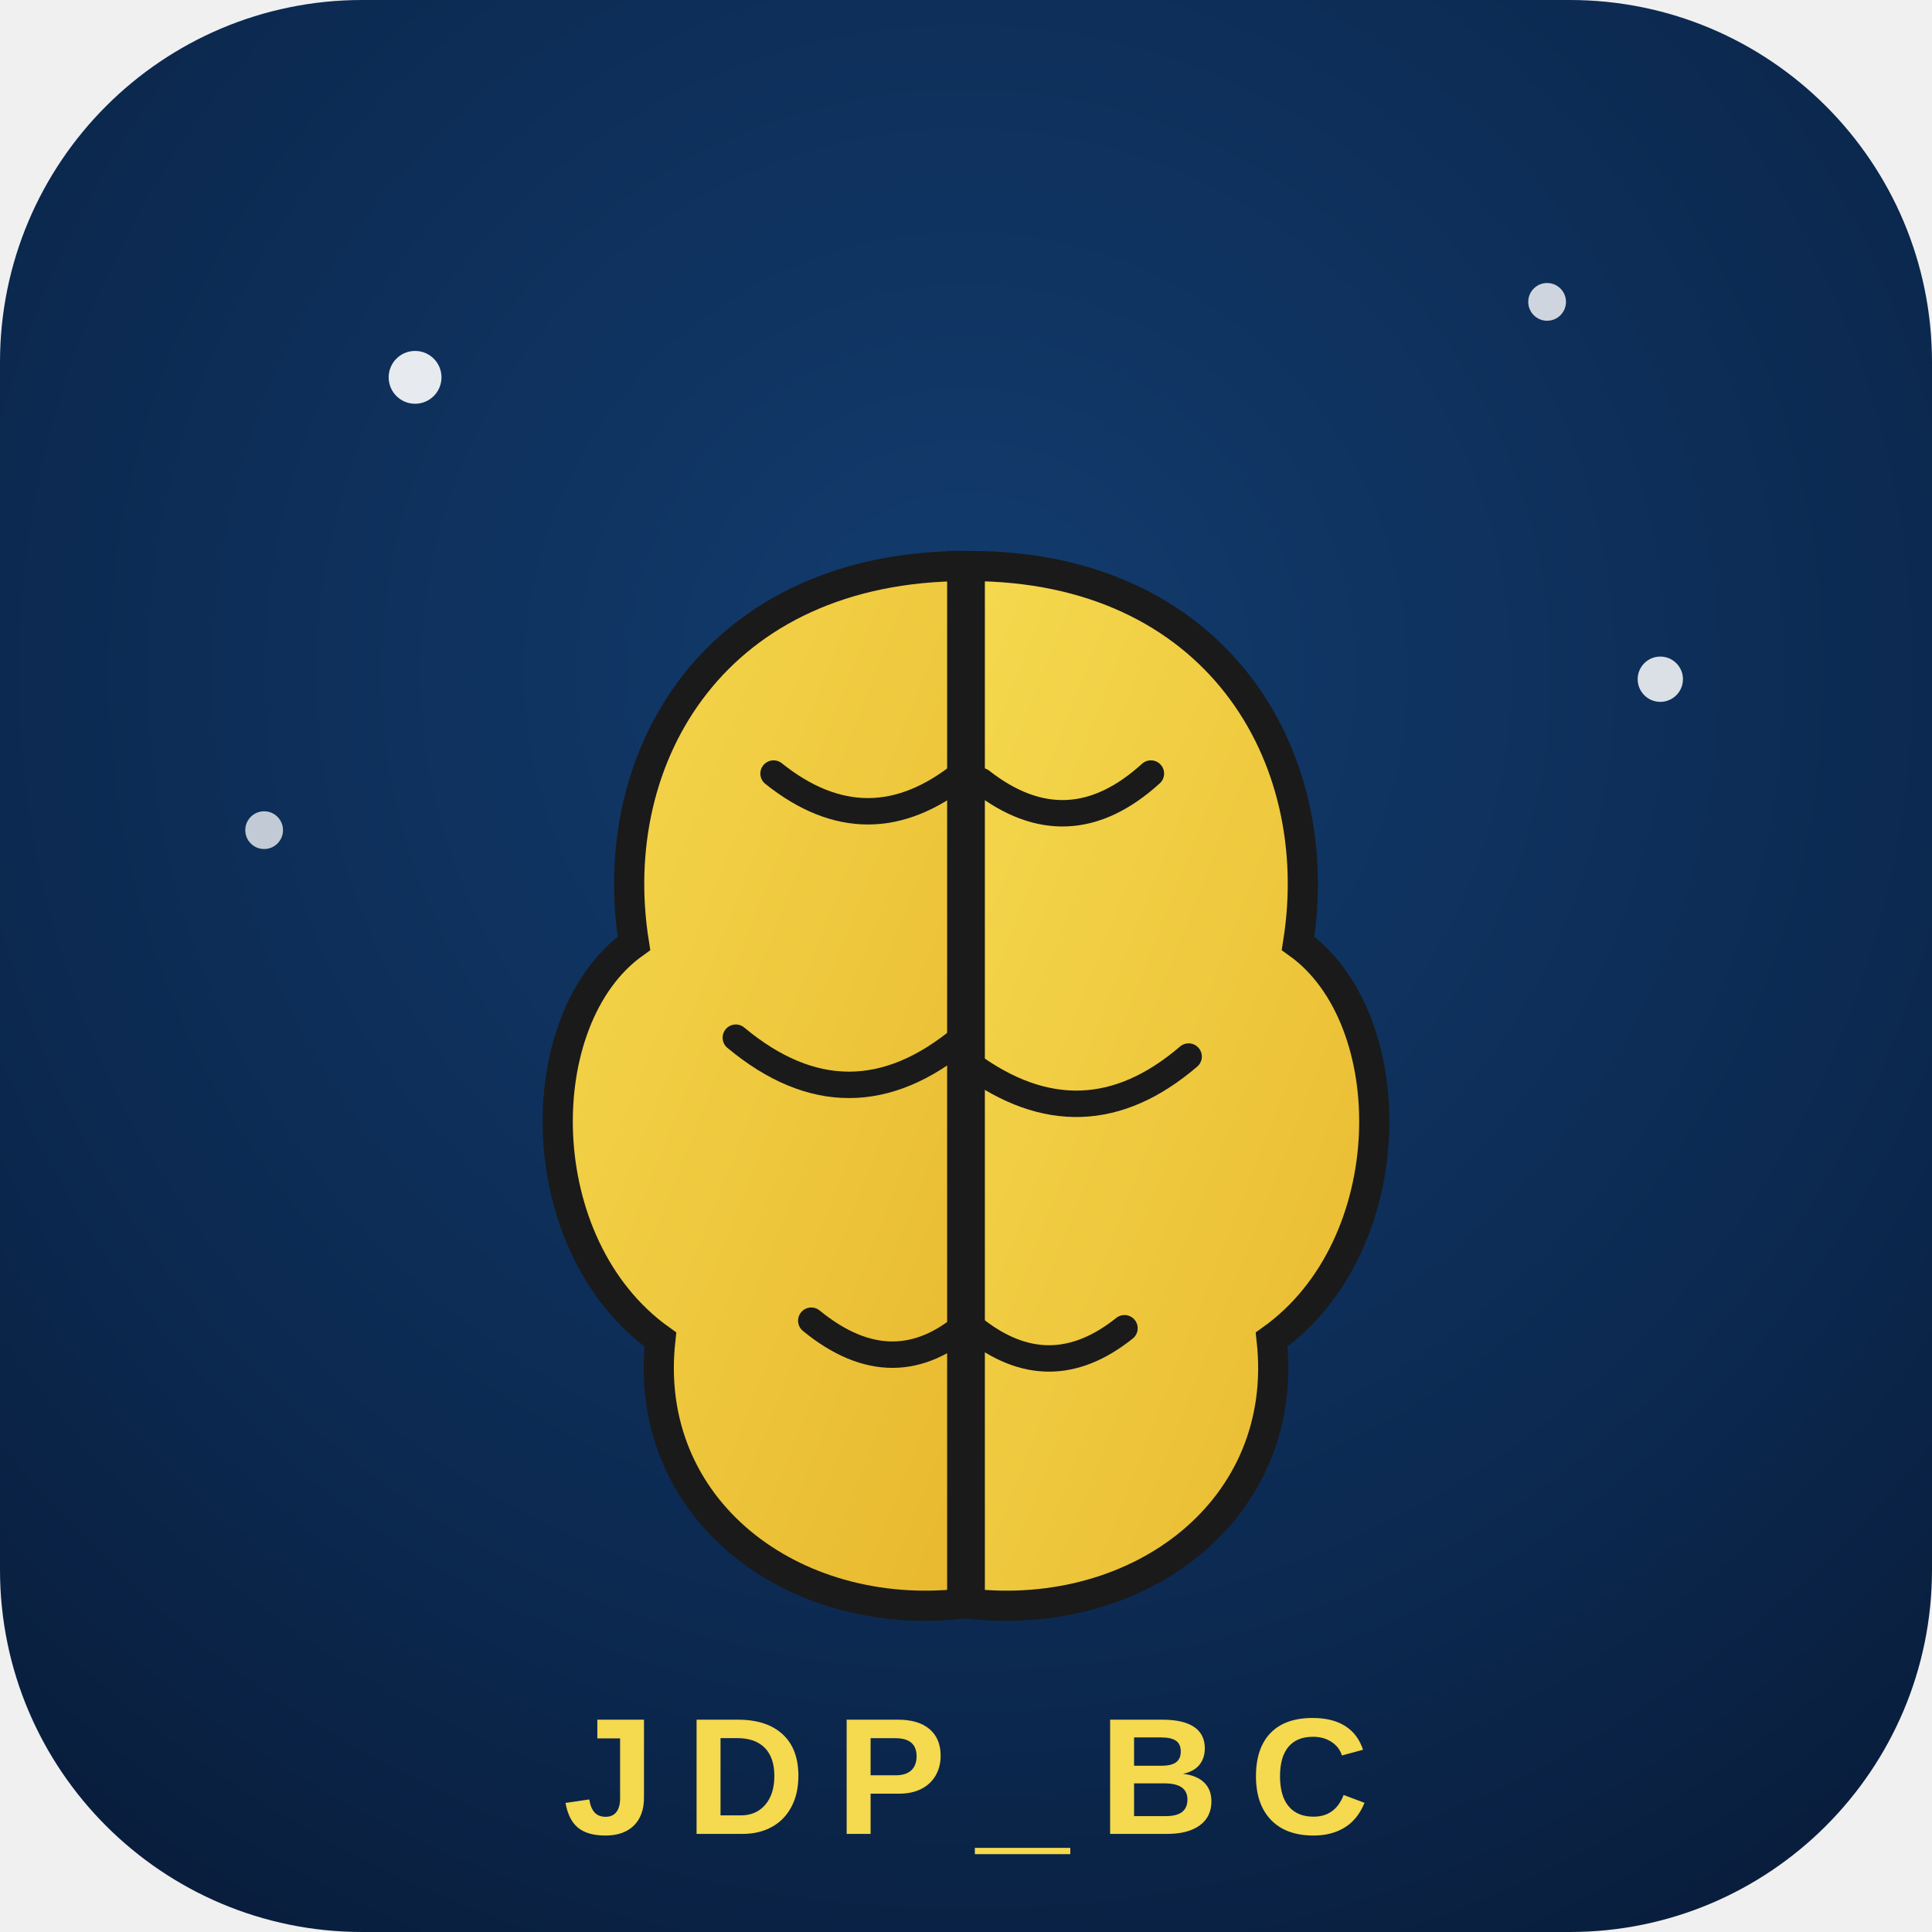
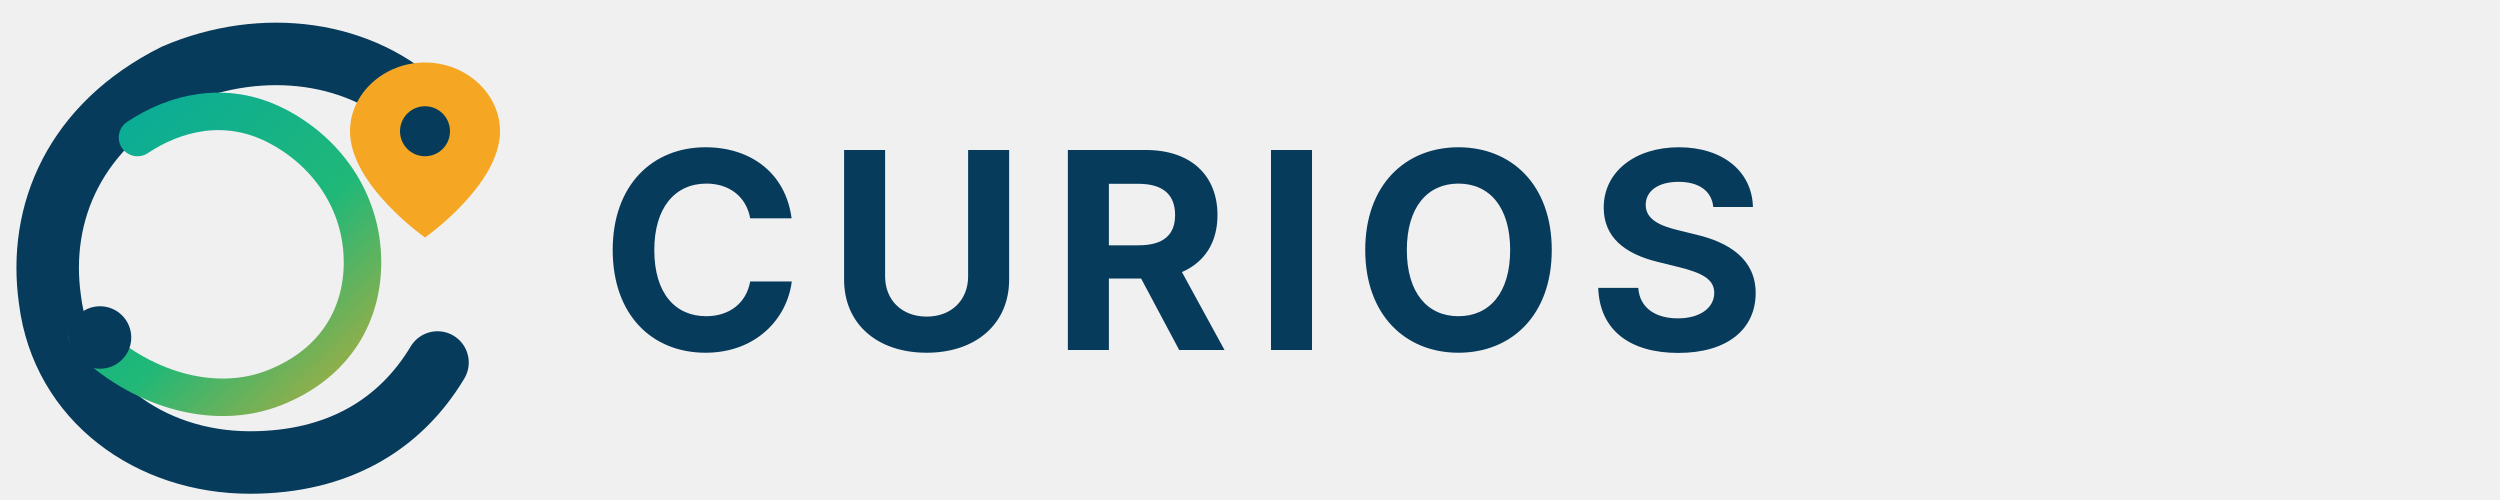
- <svg xmlns="http://www.w3.org/2000/svg" viewBox="0 0 512 512">
+ <svg xmlns="http://www.w3.org/2000/svg" viewBox="0 0 200 40" width="200" height="40" role="img" aria-labelledby="title desc">
  <defs>
-     <radialGradient id="bg" cx="50%" cy="35%" r="80%">
-       <stop offset="0%" stop-color="#123c6e" />
-       <stop offset="60%" stop-color="#0c2a52" />
-       <stop offset="100%" stop-color="#081b38" />
-     </radialGradient>
-     <linearGradient id="brain" x1="0" y1="0" x2="1" y2="1">
-       <stop offset="0%" stop-color="#f5d94e" />
-       <stop offset="100%" stop-color="#e8b82e" />
+     <linearGradient id="route" x1="4" y1="4" x2="34" y2="36" gradientUnits="userSpaceOnUse">
+       <stop offset="0" stop-color="#00A6A6" />
+       <stop offset="0.55" stop-color="#20B878" />
+       <stop offset="1" stop-color="#F5A623" />
    </linearGradient>
  </defs>
-   <rect width="512" height="512" rx="96" fill="url(#bg)" />
-   <circle cx="110" cy="100" r="7" fill="#fff" opacity="0.9" />
-   <circle cx="410" cy="80" r="5" fill="#fff" opacity="0.8" />
-   <circle cx="440" cy="180" r="6" fill="#fff" opacity="0.85" />
-   <circle cx="70" cy="220" r="5" fill="#fff" opacity="0.75" />
-   <g stroke="#1a1a1a" stroke-width="7" fill="none" stroke-linecap="round">
-     <path d="M256 150 C 190 150 160 200 168 250 C 140 270 140 330 175 355 C 170 400 210 430 255 425 L 255 150 Z" fill="url(#brain)" stroke-width="8" />
-     <path d="M257 150 C 322 150 352 200 344 250 C 372 270 372 330 337 355 C 342 400 302 430 257 425 L 257 150 Z" fill="url(#brain)" stroke-width="8" />
-     <path d="M205 205 q 25 20 50 0" />
-     <path d="M195 275 q 30 25 60 0" />
-     <path d="M215 350 q 22 18 42 0" />
-     <path d="M305 205 q -22 20 -45 2" />
-     <path d="M315 280 q -28 24 -58 2" />
-     <path d="M298 352 q -20 16 -40 0" />
-   </g>
-   <text x="256" y="486" font-family="Arial, sans-serif" font-size="44" font-weight="bold" fill="#f5d94e" text-anchor="middle" letter-spacing="8">JDP_BC</text>
+   <path d="M34 9        C29 4 21 3 14 6        C6 10 3 17 4 24        C5 32 12 37 20 37        C27 37 32 34 35 29" fill="none" stroke="#073B5C" stroke-width="5" stroke-linecap="round" />
+   <path d="M7 27        C11 31 17 33 22 31        C27 29 29 25 29 21        C29 16 26 12 22 10        C18 8 14 9 11 11" fill="none" stroke="url(#route)" stroke-width="3" stroke-linecap="round" stroke-dasharray="1 0" />
+   <circle cx="8" cy="27" r="2.5" fill="#073B5C" />
+   <path d="M34 5        C30.7 5 28 7.5 28 10.5        C28 14.8 34 19 34 19        C34 19 40 14.8 40 10.5        C40 7.5 37.3 5 34 5Z" fill="#F5A623" />
+   <circle cx="34" cy="10.5" r="2" fill="#073B5C" />
+   <text x="48" y="28" font-family="Inter, Poppins, Arial, sans-serif" font-size="22" font-weight="700" letter-spacing="1.8" fill="#073B5C">
+     CURIOS
+   </text>
</svg>
